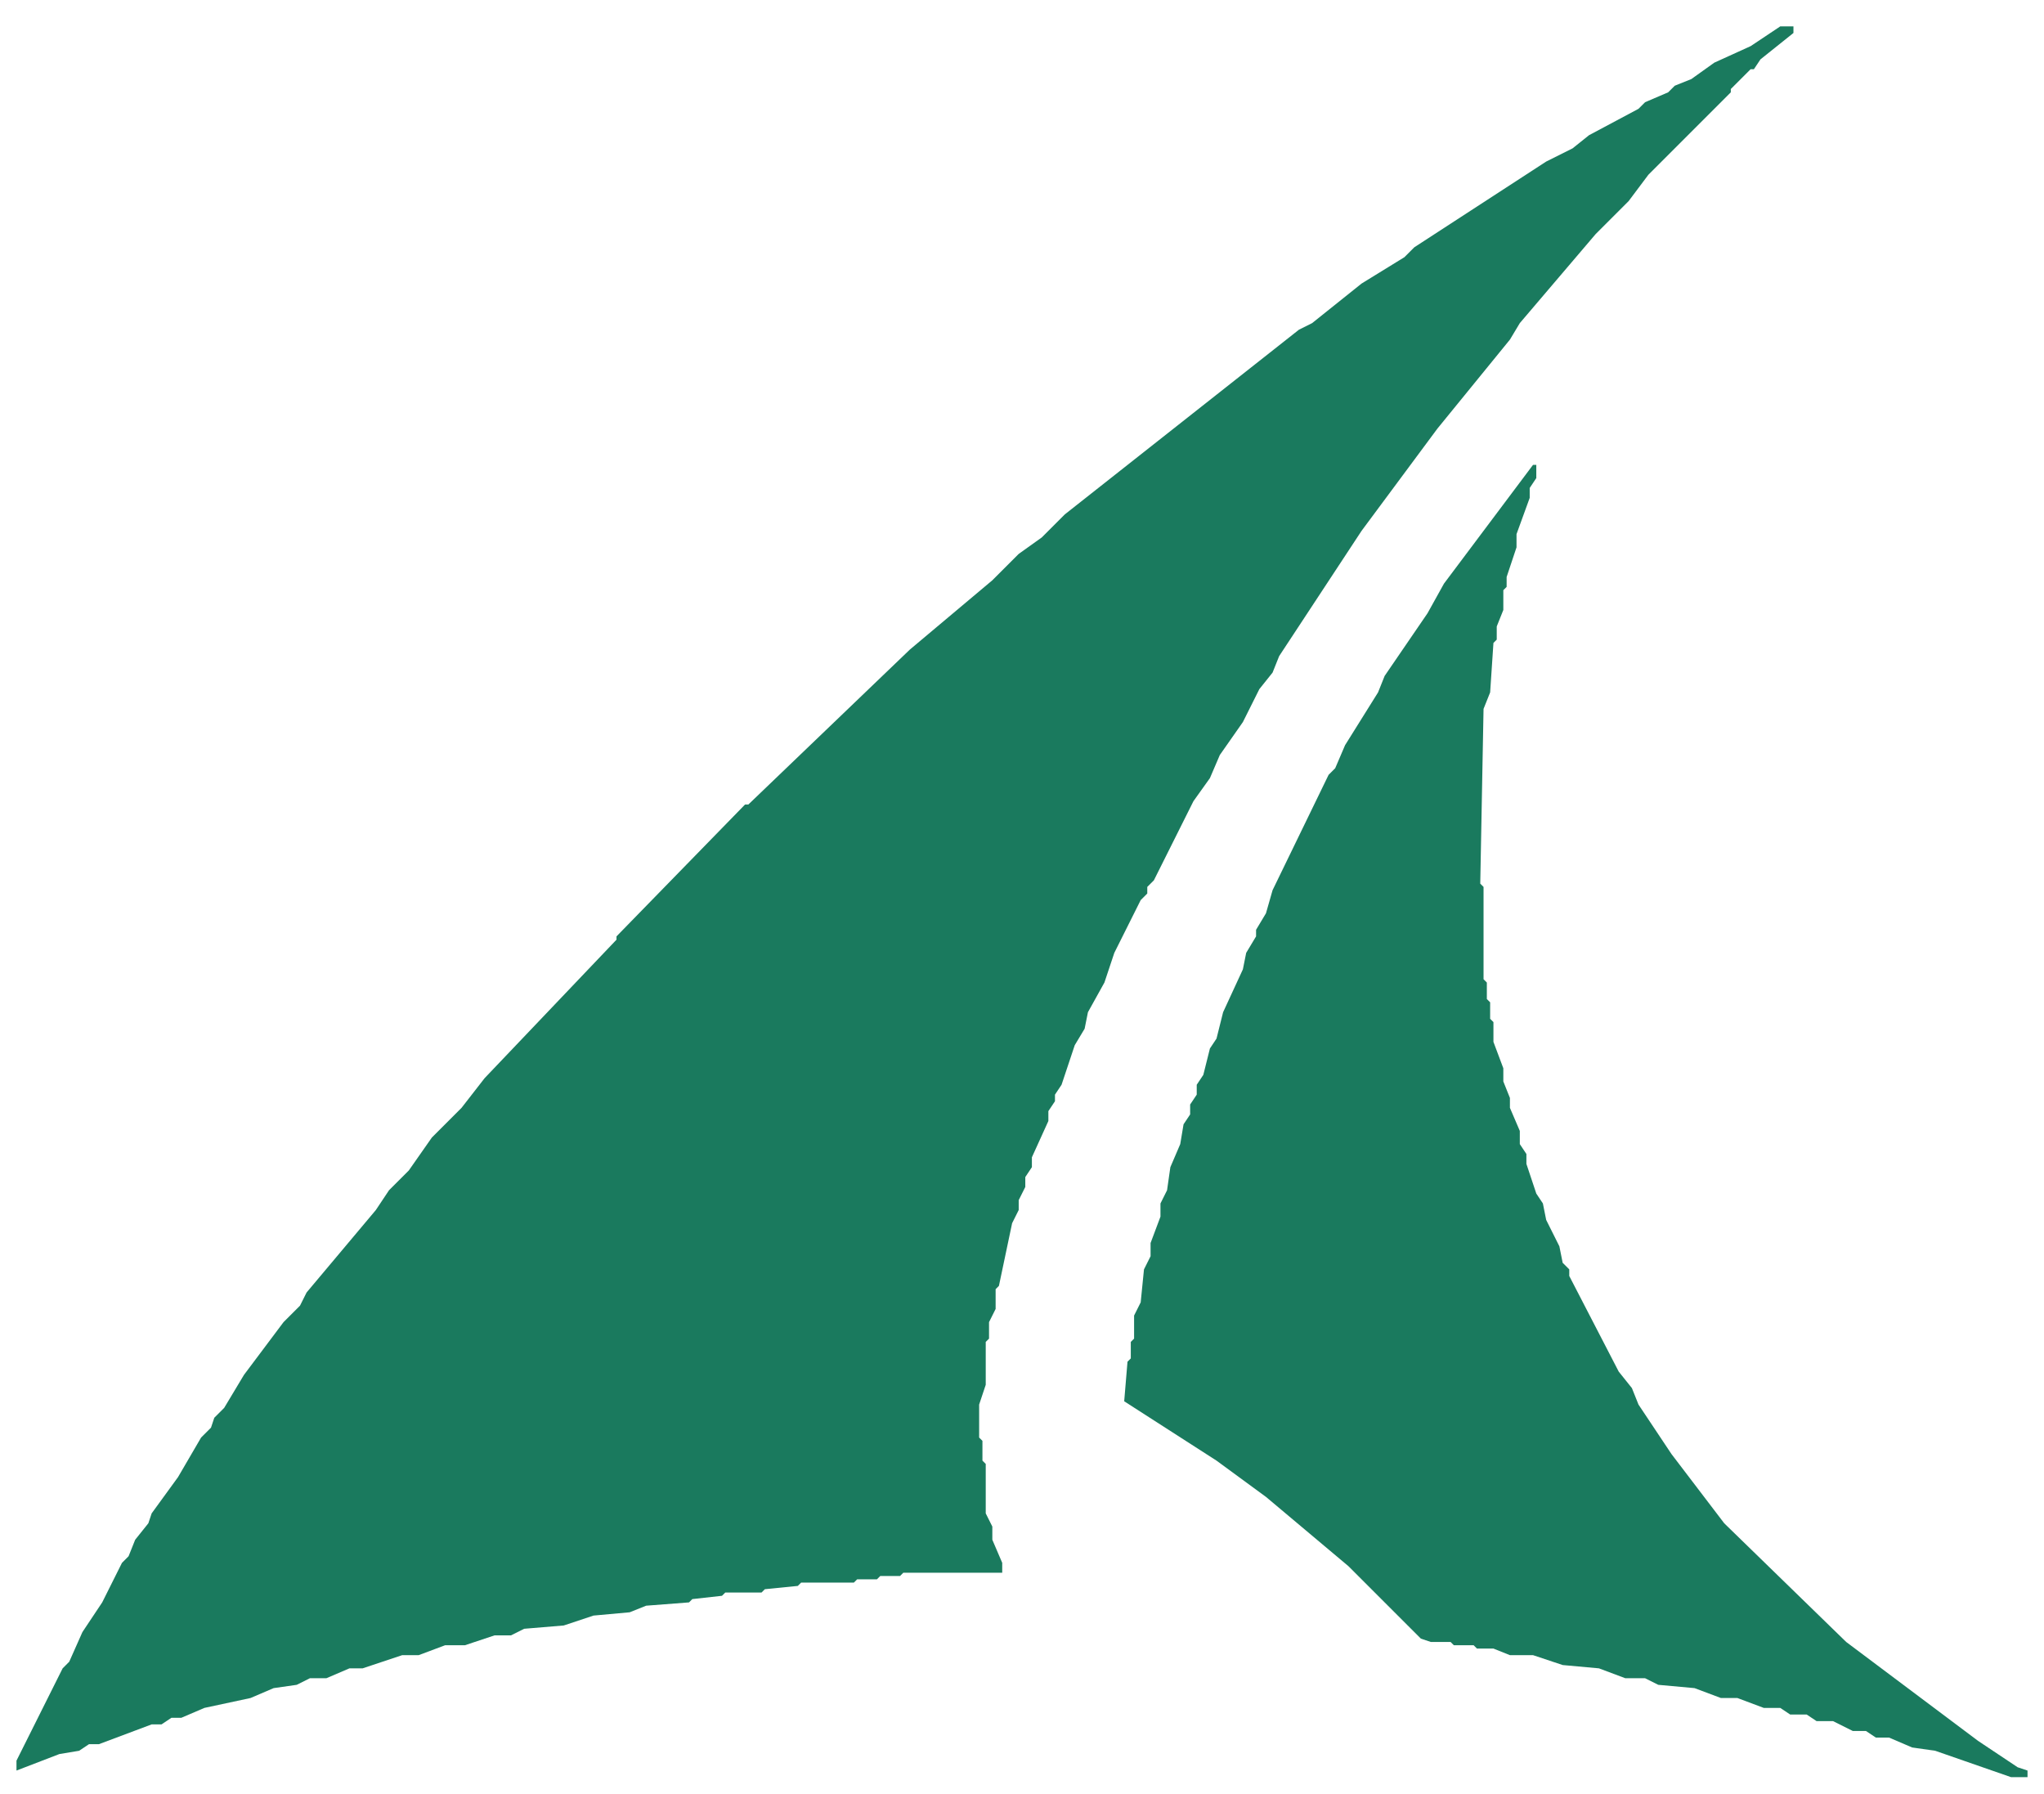
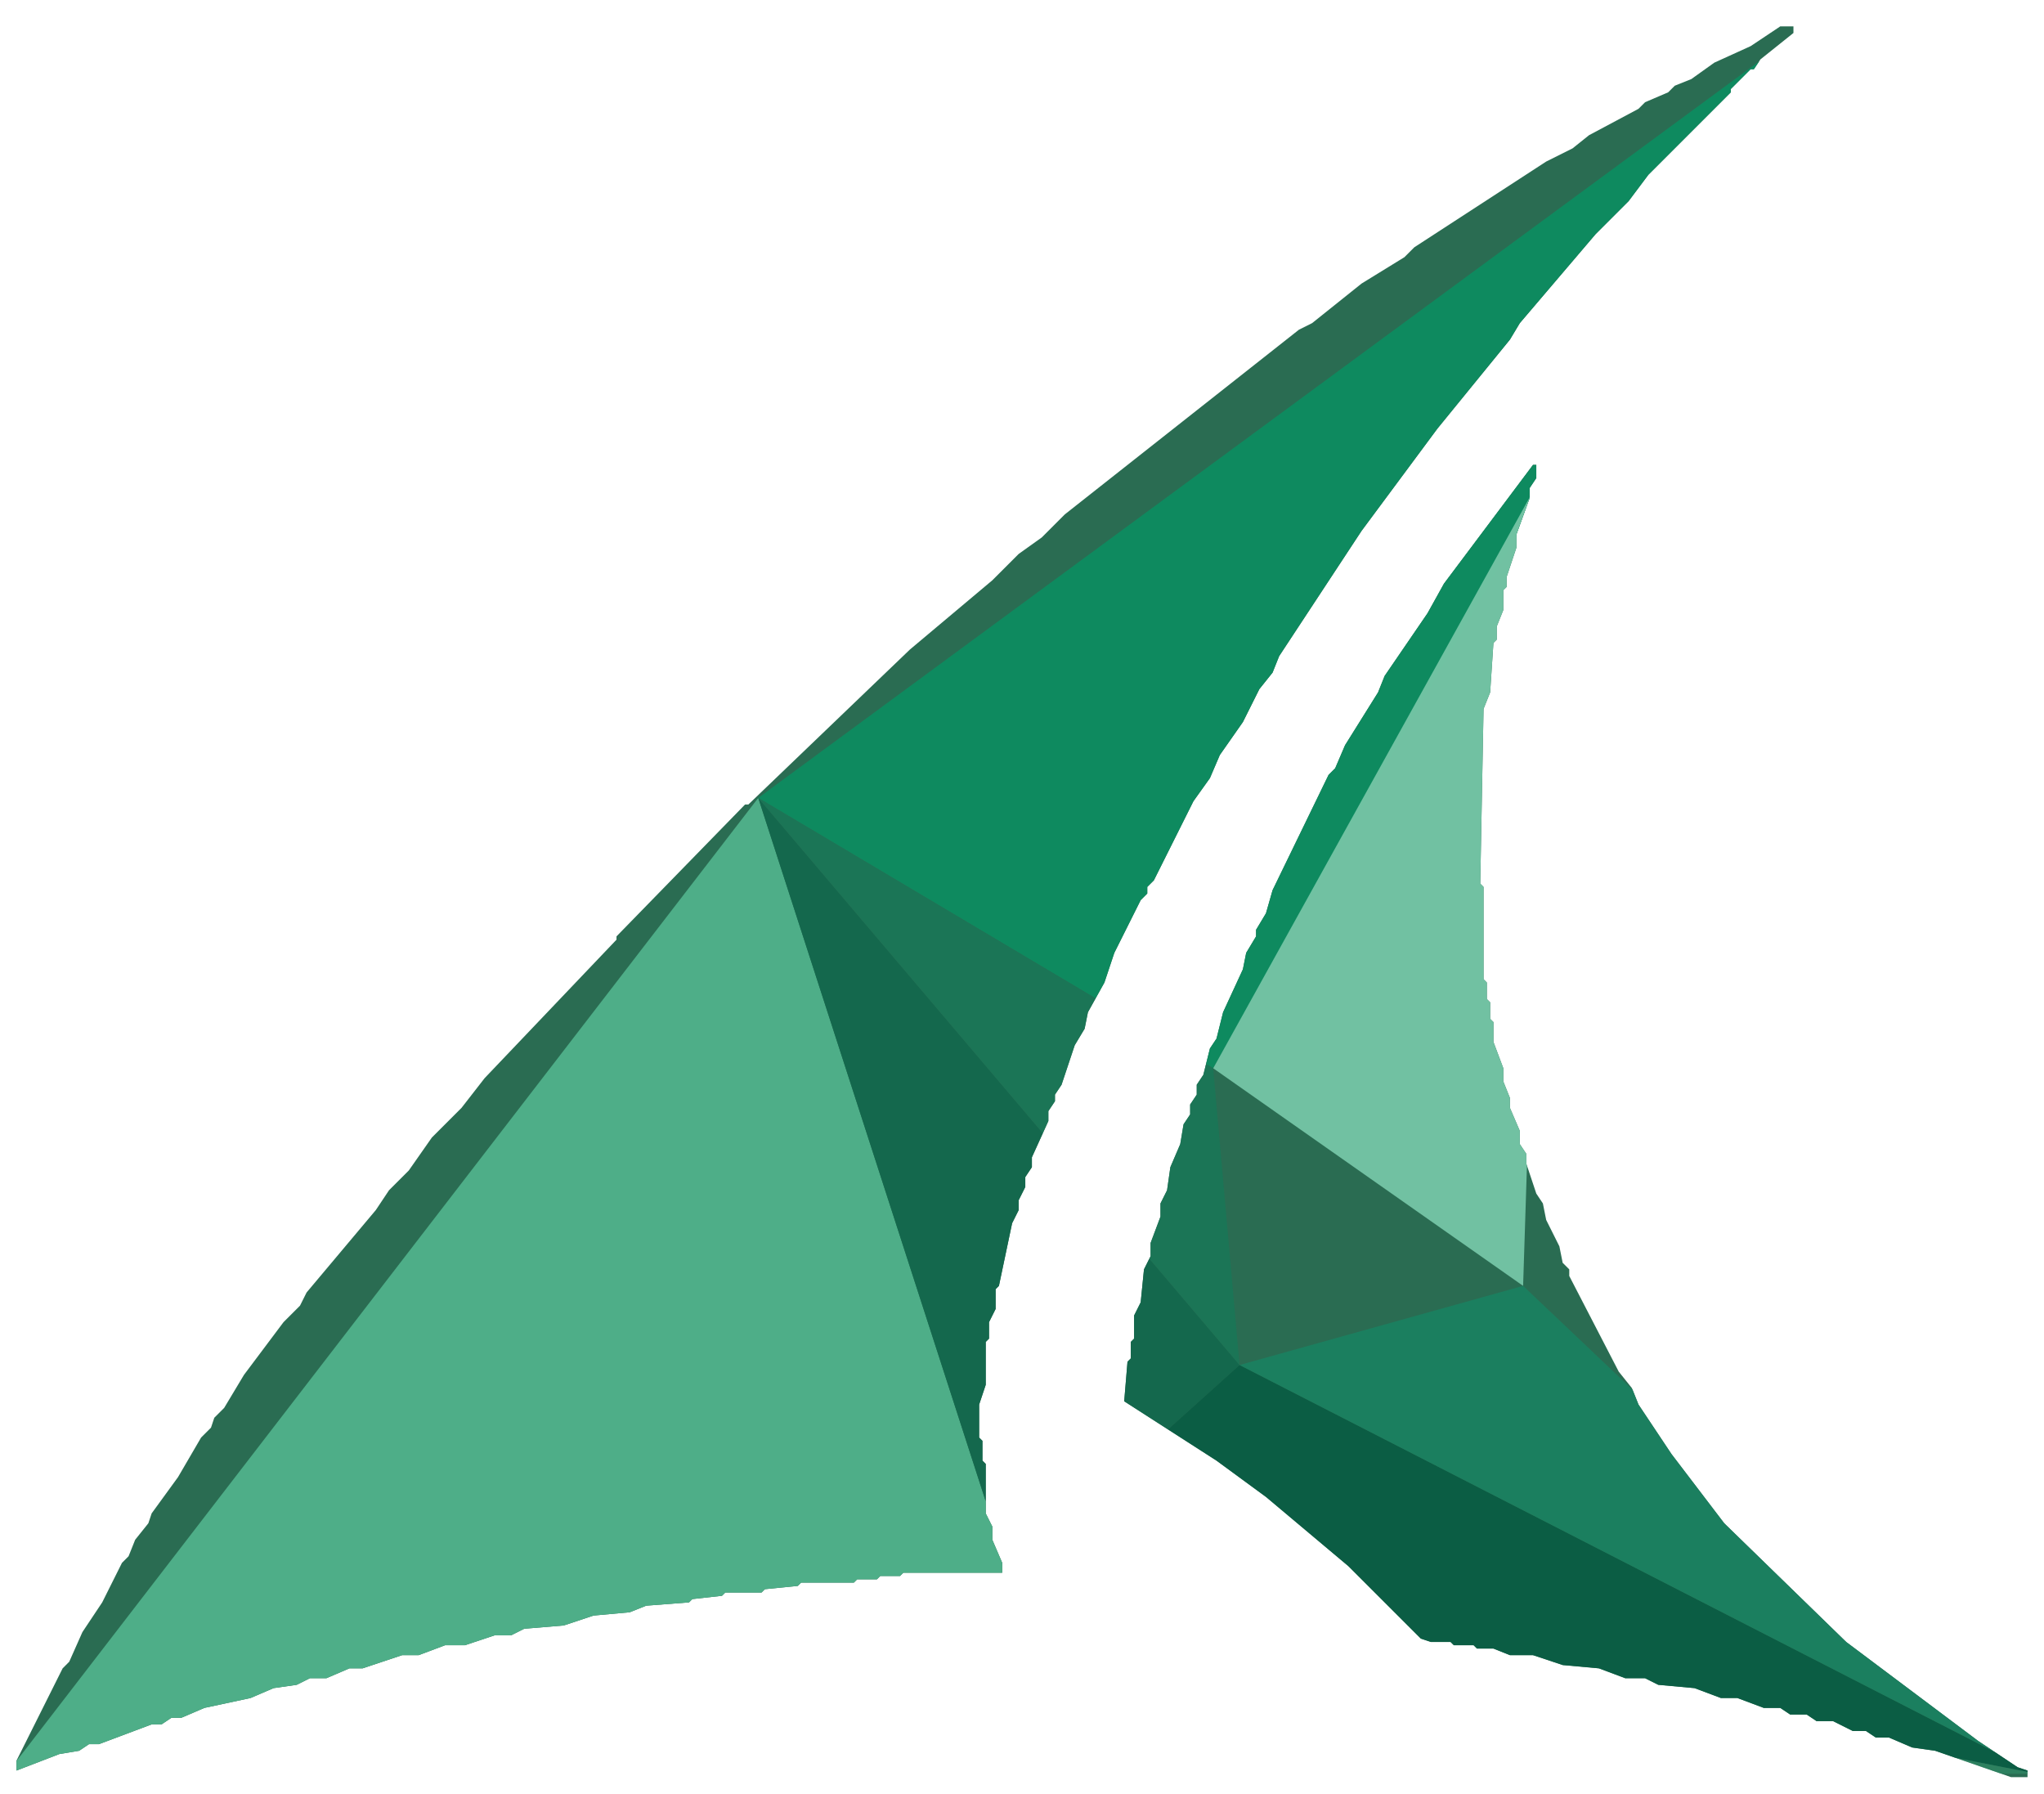
- <svg xmlns="http://www.w3.org/2000/svg" viewBox="418 48 620 544" fill="#1A7A5E" fill-rule="evenodd" role="img" aria-label="Vela">
-   <path d="M 962.0 56.0 L 958.0 56.0 L 949.0 62.0 L 938.0 67.0 L 931.0 72.0 L 926.0 74.0 L 924.0 76.0 L 917.0 79.0 L 915.0 81.0 L 900.0 89.0 L 895.0 93.0 L 887.0 97.0 L 847.0 123.0 L 844.0 126.0 L 831.0 134.0 L 816.0 146.0 L 812.0 148.0 L 741.0 204.0 L 734.0 211.0 L 727.0 216.0 L 719.0 224.0 L 694.0 245.0 L 645.0 292.0 L 644.0 292.0 L 605.0 332.0 L 605.0 333.0 L 565.0 375.0 L 558.0 384.0 L 549.0 393.0 L 542.0 403.0 L 536.0 409.0 L 532.0 415.0 L 511.0 440.0 L 509.0 444.0 L 504.0 449.0 L 492.0 465.0 L 486.0 475.0 L 483.0 478.0 L 482.0 481.0 L 479.0 484.0 L 472.0 496.0 L 464.0 507.0 L 463.0 510.0 L 459.0 515.0 L 457.0 520.0 L 455.0 522.0 L 449.0 534.0 L 443.0 543.0 L 439.0 552.0 L 437.0 554.0 L 423.0 582.0 L 423.0 585.0 L 436.0 580.0 L 442.0 579.0 L 445.0 577.0 L 448.0 577.0 L 464.0 571.0 L 467.0 571.0 L 470.0 569.0 L 473.0 569.0 L 480.0 566.0 L 494.0 563.0 L 501.0 560.0 L 508.0 559.0 L 512.0 557.0 L 517.0 557.0 L 524.0 554.0 L 528.0 554.0 L 540.0 550.0 L 545.0 550.0 L 553.0 547.0 L 559.0 547.0 L 568.0 544.0 L 573.0 544.0 L 577.0 542.0 L 589.0 541.0 L 598.0 538.0 L 609.0 537.0 L 614.0 535.0 L 627.0 534.0 L 628.0 533.0 L 637.0 532.0 L 638.0 531.0 L 649.0 531.0 L 650.0 530.0 L 660.0 529.0 L 661.0 528.0 L 677.0 528.0 L 678.0 527.0 L 684.0 527.0 L 685.0 526.0 L 691.0 526.0 L 692.0 525.0 L 722.0 525.0 L 722.0 522.0 L 719.0 515.0 L 719.0 511.0 L 717.0 507.0 L 717.0 492.0 L 716.0 491.0 L 716.0 485.0 L 715.0 484.0 L 715.0 474.0 L 717.0 468.0 L 717.0 455.0 L 718.0 454.0 L 718.0 449.0 L 720.0 445.0 L 720.0 439.0 L 721.0 438.0 L 725.0 419.0 L 727.0 415.0 L 727.0 412.0 L 729.0 408.0 L 729.0 405.0 L 731.0 402.0 L 731.0 399.0 L 736.0 388.0 L 736.0 385.0 L 738.0 382.0 L 738.0 380.0 L 740.0 377.0 L 744.0 365.0 L 747.0 360.0 L 748.0 355.0 L 753.0 346.0 L 756.0 337.0 L 764.0 321.0 L 766.0 319.0 L 766.0 317.0 L 768.0 315.0 L 780.0 291.0 L 785.0 284.0 L 788.0 277.0 L 795.0 267.0 L 800.0 257.0 L 804.0 252.0 L 806.0 247.0 L 831.0 209.0 L 854.0 178.0 L 876.0 151.0 L 879.0 146.0 L 902.0 119.0 L 912.0 109.0 L 918.0 101.0 L 943.0 76.0 L 943.0 75.0 L 949.0 69.0 L 950.0 69.0 L 952.0 66.0 L 962.0 58.0 Z M 883.0 189.0 L 856.0 225.0 L 851.0 234.0 L 838.0 253.0 L 836.0 258.0 L 826.0 274.0 L 823.0 281.0 L 821.0 283.0 L 804.0 318.0 L 802.0 325.0 L 799.0 330.0 L 799.0 332.0 L 796.0 337.0 L 795.0 342.0 L 789.0 355.0 L 787.0 363.0 L 785.0 366.0 L 783.0 374.0 L 781.0 377.0 L 781.0 380.0 L 779.0 383.0 L 779.0 386.0 L 777.0 389.0 L 776.0 395.0 L 773.0 402.0 L 772.0 409.0 L 770.0 413.0 L 770.0 417.0 L 767.0 425.0 L 767.0 429.0 L 765.0 433.0 L 764.0 443.0 L 762.0 447.0 L 762.0 454.0 L 761.0 455.0 L 761.0 460.0 L 760.0 461.0 L 759.0 473.0 L 787.0 491.0 L 802.0 502.0 L 827.0 523.0 L 849.0 545.0 L 852.0 546.0 L 858.0 546.0 L 859.0 547.0 L 865.0 547.0 L 866.0 548.0 L 871.0 548.0 L 876.0 550.0 L 883.0 550.0 L 892.0 553.0 L 903.0 554.0 L 911.0 557.0 L 917.0 557.0 L 921.0 559.0 L 932.0 560.0 L 940.0 563.0 L 945.0 563.0 L 953.0 566.0 L 958.0 566.0 L 961.0 568.0 L 966.0 568.0 L 969.0 570.0 L 974.0 570.0 L 980.0 573.0 L 984.0 573.0 L 987.0 575.0 L 991.0 575.0 L 998.0 578.0 L 1005.0 579.0 L 1028.0 587.0 L 1033.0 587.0 L 1033.0 585.0 L 1030.0 584.0 L 1018.0 576.0 L 978.0 546.0 L 941.0 510.0 L 925.0 489.0 L 915.0 474.0 L 913.0 469.0 L 909.0 464.0 L 894.0 435.0 L 894.0 433.0 L 892.0 431.0 L 891.0 426.0 L 887.0 418.0 L 886.0 413.0 L 884.0 410.0 L 881.0 401.0 L 881.0 398.0 L 879.0 395.0 L 879.0 391.0 L 876.0 384.0 L 876.0 381.0 L 874.0 376.0 L 874.0 372.0 L 871.0 364.0 L 871.0 358.0 L 870.0 357.0 L 870.0 352.0 L 869.0 351.0 L 869.0 346.0 L 868.0 345.0 L 868.0 317.0 L 867.0 316.0 L 868.0 263.0 L 870.0 258.0 L 871.0 243.0 L 872.0 242.0 L 872.0 238.0 L 874.0 233.0 L 874.0 227.0 L 875.0 226.0 L 875.0 223.0 L 878.0 214.0 L 878.0 210.0 L 882.0 199.0 L 882.0 196.0 L 884.0 193.0 L 884.0 189.0 Z" />
+ <svg xmlns="http://www.w3.org/2000/svg" viewBox="418 48 620 544" fill-rule="evenodd" role="img" aria-label="Vela">
+   <defs>
+     <path id="velaIcon" d="M 962 56 L 958 56 L 949 62 L 938 67 L 931 72 L 926 74 L 924 76 L 917 79 L 915 81 L 900 89 L 895 93 L 887 97 L 847 123 L 844 126 L 831 134 L 816 146 L 812 148 L 741 204 L 734 211 L 727 216 L 719 224 L 694 245 L 645 292 L 644 292 L 605 332 L 605 333 L 565 375 L 558 384 L 549 393 L 542 403 L 536 409 L 532 415 L 511 440 L 509 444 L 504 449 L 492 465 L 486 475 L 483 478 L 482 481 L 479 484 L 472 496 L 464 507 L 463 510 L 459 515 L 457 520 L 455 522 L 449 534 L 443 543 L 439 552 L 437 554 L 423 582 L 423 585 L 436 580 L 442 579 L 445 577 L 448 577 L 464 571 L 467 571 L 470 569 L 473 569 L 480 566 L 494 563 L 501 560 L 508 559 L 512 557 L 517 557 L 524 554 L 528 554 L 540 550 L 545 550 L 553 547 L 559 547 L 568 544 L 573 544 L 577 542 L 589 541 L 598 538 L 609 537 L 614 535 L 627 534 L 628 533 L 637 532 L 638 531 L 649 531 L 650 530 L 660 529 L 661 528 L 677 528 L 678 527 L 684 527 L 685 526 L 691 526 L 692 525 L 722 525 L 722 522 L 719 515 L 719 511 L 717 507 L 717 492 L 716 491 L 716 485 L 715 484 L 715 474 L 717 468 L 717 455 L 718 454 L 718 449 L 720 445 L 720 439 L 721 438 L 725 419 L 727 415 L 727 412 L 729 408 L 729 405 L 731 402 L 731 399 L 736 388 L 736 385 L 738 382 L 738 380 L 740 377 L 744 365 L 747 360 L 748 355 L 753 346 L 756 337 L 764 321 L 766 319 L 766 317 L 768 315 L 780 291 L 785 284 L 788 277 L 795 267 L 800 257 L 804 252 L 806 247 L 831 209 L 854 178 L 876 151 L 879 146 L 902 119 L 912 109 L 918 101 L 943 76 L 943 75 L 949 69 L 950 69 L 952 66 L 962 58 Z M 883 189 L 856 225 L 851 234 L 838 253 L 836 258 L 826 274 L 823 281 L 821 283 L 804 318 L 802 325 L 799 330 L 799 332 L 796 337 L 795 342 L 789 355 L 787 363 L 785 366 L 783 374 L 781 377 L 781 380 L 779 383 L 779 386 L 777 389 L 776 395 L 773 402 L 772 409 L 770 413 L 770 417 L 767 425 L 767 429 L 765 433 L 764 443 L 762 447 L 762 454 L 761 455 L 761 460 L 760 461 L 759 473 L 787 491 L 802 502 L 827 523 L 849 545 L 852 546 L 858 546 L 859 547 L 865 547 L 866 548 L 871 548 L 876 550 L 883 550 L 892 553 L 903 554 L 911 557 L 917 557 L 921 559 L 932 560 L 940 563 L 945 563 L 953 566 L 958 566 L 961 568 L 966 568 L 969 570 L 974 570 L 980 573 L 984 573 L 987 575 L 991 575 L 998 578 L 1005 579 L 1028 587 L 1033 587 L 1033 585 L 1030 584 L 1018 576 L 978 546 L 941 510 L 925 489 L 915 474 L 913 469 L 909 464 L 894 435 L 894 433 L 892 431 L 891 426 L 887 418 L 886 413 L 884 410 L 881 401 L 881 398 L 879 395 L 879 391 L 876 384 L 876 381 L 874 376 L 874 372 L 871 364 L 871 358 L 870 357 L 870 352 L 869 351 L 869 346 L 868 345 L 868 317 L 867 316 L 868 263 L 870 258 L 871 243 L 872 242 L 872 238 L 874 233 L 874 227 L 875 226 L 875 223 L 878 214 L 878 210 L 882 199 L 882 196 L 884 193 L 884 189 Z" />
+     <clipPath id="velaIconClip">
+       <use href="#velaIcon" />
+     </clipPath>
+   </defs>
+   <use href="#velaIcon" fill="#2A6C52" />
+   <g clip-path="url(#velaIconClip)">
+     <polygon points="420,586 648,290 724,525" fill="#4EAE88" />
+     <polygon points="648,290 966,56 786,372" fill="#0E8A5F" />
+     <polygon points="724,525 648,290 794,462" fill="#14684D" />
+     <polygon points="724,525 794,462 1036,586" fill="#0B5D44" />
+     <polygon points="786,372 888,188 880,438" fill="#74C5A6" opacity="0.95" />
+     <polygon points="794,462 880,438 1036,586" fill="#1B7F5F" />
+     <polygon points="648,290 786,372 794,462" fill="#1A7556" opacity="0.9" />
+     <polygon points="420,586 724,525 1036,586" fill="#2F8F6A" opacity="0.55" />
+   </g>
</svg>
